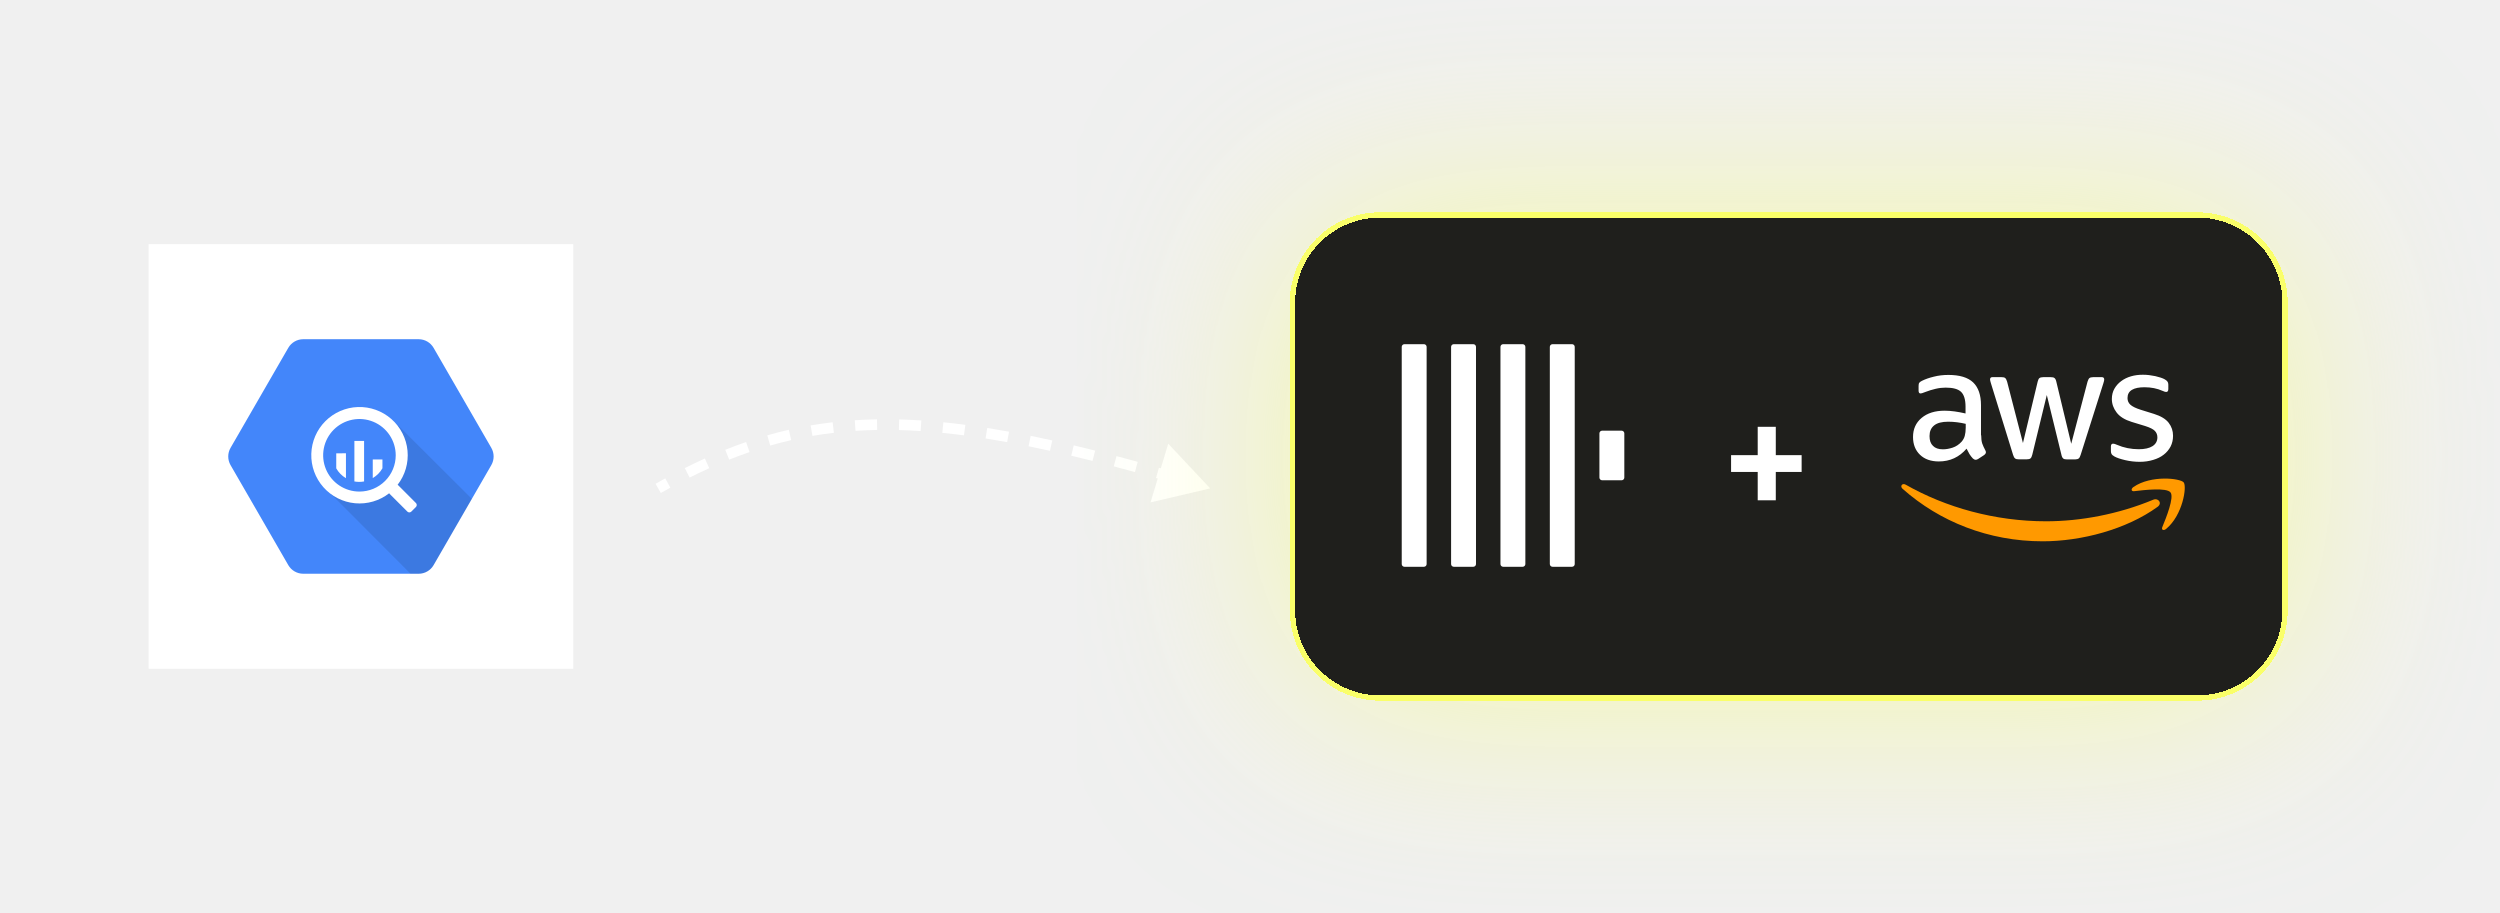
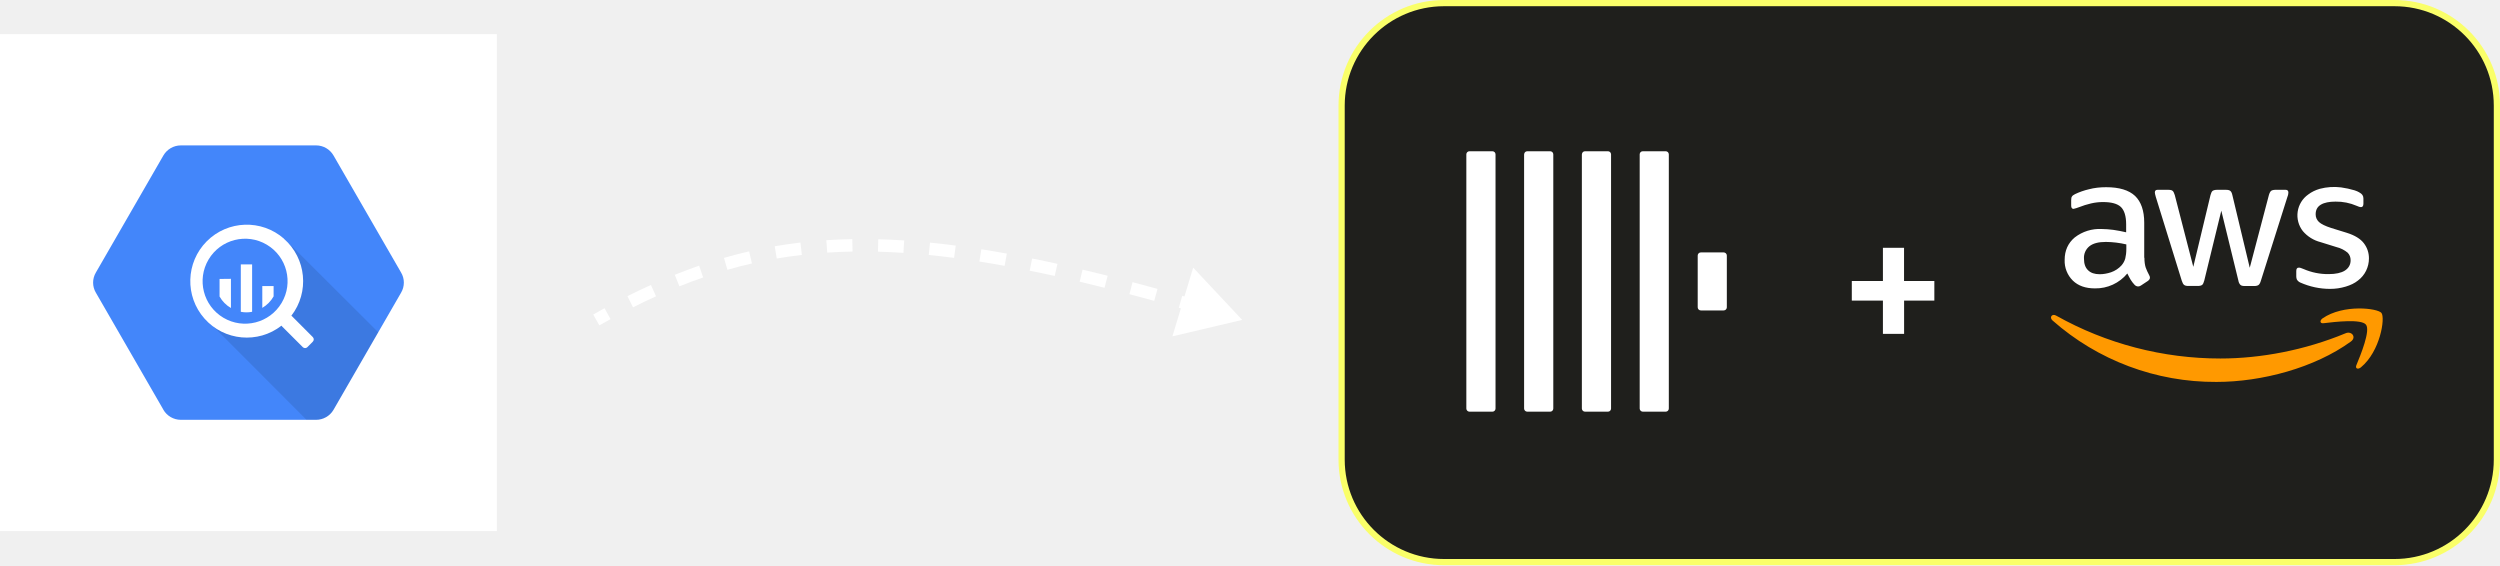
- <svg xmlns="http://www.w3.org/2000/svg" width="471" height="172" viewBox="0 0 471 172" fill="none">
-   <rect width="80" height="80" transform="translate(28 46)" fill="white" />
-   <path d="M54.312 106.466L43.436 87.627C42.855 86.62 42.855 85.38 43.436 84.374L54.312 65.535C54.893 64.53 55.965 63.91 57.125 63.909H78.888C80.044 63.914 81.111 64.534 81.689 65.535L92.564 84.374C93.145 85.38 93.145 86.62 92.564 87.627L81.688 106.466C81.107 107.471 80.035 108.091 78.875 108.092H57.117C55.959 108.088 54.891 107.469 54.31 106.466H54.312Z" fill="#4386FA" />
-   <path opacity="0.1" d="M74.794 79.934C74.794 79.934 77.818 87.186 73.696 91.297C69.574 95.408 62.069 92.777 62.069 92.777L77.336 108.086H78.886C80.047 108.084 81.119 107.464 81.698 106.459L88.898 93.992L74.794 79.934Z" fill="black" />
-   <path d="M78.365 94.773L75.031 91.432C74.995 91.395 74.953 91.363 74.908 91.338C76.326 89.512 76.994 87.213 76.776 84.911C76.559 82.609 75.472 80.477 73.737 78.948C72.002 77.42 69.749 76.611 67.438 76.685C65.127 76.76 62.931 77.713 61.298 79.35C59.665 80.987 58.718 83.185 58.649 85.496C58.58 87.807 59.395 90.058 60.928 91.789C62.46 93.52 64.596 94.602 66.898 94.814C69.201 95.026 71.497 94.352 73.32 92.93C73.344 92.973 73.374 93.012 73.409 93.047L76.75 96.388C76.848 96.486 76.981 96.541 77.12 96.541C77.259 96.541 77.392 96.486 77.49 96.388L78.365 95.513C78.463 95.415 78.518 95.282 78.518 95.143C78.518 95.005 78.463 94.871 78.365 94.773ZM67.719 92.612C66.367 92.613 65.045 92.212 63.921 91.461C62.796 90.71 61.92 89.642 61.403 88.393C60.885 87.144 60.75 85.769 61.013 84.443C61.277 83.117 61.928 81.899 62.884 80.943C63.84 79.987 65.058 79.336 66.385 79.072C67.711 78.808 69.085 78.944 70.334 79.461C71.584 79.978 72.651 80.855 73.402 81.979C74.153 83.103 74.554 84.425 74.554 85.777C74.554 87.59 73.834 89.328 72.552 90.61C71.27 91.892 69.531 92.612 67.719 92.612ZM63.349 85.412V88.237C63.784 89.005 64.414 89.646 65.176 90.093V85.395L63.349 85.412ZM66.767 83.07V90.705C67.371 90.816 67.99 90.816 68.594 90.705V83.07H66.767ZM72.052 88.231V86.558H70.227V90.073C70.987 89.628 71.617 88.99 72.053 88.223L72.052 88.231Z" fill="white" />
-   <path d="M228 92.011L220.095 83.595L216.758 94.649L228 92.011ZM124.494 92.881C125.096 92.539 125.696 92.205 126.294 91.877L125.334 90.123C124.727 90.455 124.118 90.795 123.506 91.142L124.494 92.881ZM129.921 89.973C131.16 89.35 132.393 88.76 133.622 88.203L132.796 86.381C131.542 86.95 130.285 87.551 129.023 88.186L129.921 89.973ZM137.381 86.597C138.658 86.085 139.934 85.609 141.214 85.169L140.562 83.278C139.251 83.73 137.944 84.217 136.637 84.74L137.381 86.597ZM145.107 83.939C146.417 83.564 147.733 83.224 149.06 82.921L148.614 80.971C147.251 81.283 145.9 81.631 144.556 82.017L145.107 83.939ZM153.064 82.12C154.395 81.891 155.74 81.698 157.102 81.539L156.87 79.552C155.472 79.715 154.092 79.914 152.726 80.149L153.064 82.12ZM161.175 81.169C162.515 81.082 163.874 81.027 165.256 81.002L165.221 79.003C163.808 79.027 162.417 79.084 161.045 79.174L161.175 81.169ZM169.35 81.021C170.693 81.056 172.058 81.119 173.448 81.209L173.578 79.213C172.163 79.121 170.772 79.057 169.402 79.022L169.35 81.021ZM177.53 81.547C178.865 81.68 180.224 81.837 181.609 82.018L181.868 80.035C180.464 79.852 179.085 79.692 177.728 79.557L177.53 81.547ZM185.682 82.607C187.012 82.817 188.366 83.047 189.745 83.298L190.103 81.33C188.709 81.077 187.34 80.844 185.994 80.631L185.682 82.607ZM193.786 84.076C195.105 84.344 196.447 84.629 197.813 84.931L198.245 82.978C196.868 82.673 195.515 82.386 194.183 82.116L193.786 84.076ZM201.829 85.852C203.143 86.164 204.478 86.491 205.836 86.832L206.324 84.893C204.958 84.549 203.614 84.22 202.291 83.906L201.829 85.852ZM209.834 87.863C211.144 88.209 212.474 88.567 213.826 88.939L214.356 87.01C212.998 86.637 211.661 86.277 210.345 85.93L209.834 87.863ZM217.795 90.049C219.096 90.419 220.415 90.8 221.755 91.192L222.317 89.273C220.973 88.879 219.648 88.497 218.342 88.126L217.795 90.049Z" fill="white" />
-   <g filter="url(#filter0_d_42_232)">
-     <rect x="244" y="41" width="186" height="90" rx="16" fill="#1F1F1C" shape-rendering="crispEdges" />
-     <rect x="243.5" y="40.5" width="187" height="91" rx="16.5" stroke="#FAFF69" shape-rendering="crispEdges" />
-     <path d="M264.085 65.346C264.085 65.095 264.294 64.844 264.588 64.844H268.274C268.526 64.844 268.777 65.053 268.777 65.346V106.277C268.777 106.529 268.567 106.78 268.274 106.78H264.588C264.336 106.78 264.085 106.57 264.085 106.277V65.346Z" fill="white" />
-     <path d="M273.386 65.346C273.386 65.095 273.595 64.844 273.889 64.844H277.575C277.827 64.844 278.078 65.053 278.078 65.346V106.277C278.078 106.529 277.868 106.78 277.575 106.78H273.889C273.637 106.78 273.386 106.57 273.386 106.277V65.346Z" fill="white" />
-     <path d="M282.686 65.346C282.686 65.095 282.895 64.844 283.189 64.844H286.875C287.127 64.844 287.378 65.053 287.378 65.346V106.277C287.378 106.529 287.169 106.78 286.875 106.78H283.189C282.937 106.78 282.686 106.57 282.686 106.277V65.346Z" fill="white" />
-     <path d="M291.987 65.346C291.987 65.095 292.196 64.844 292.49 64.844H296.176C296.428 64.844 296.679 65.053 296.679 65.346V106.277C296.679 106.529 296.47 106.78 296.176 106.78H292.49C292.238 106.78 291.987 106.57 291.987 106.277V65.346Z" fill="white" />
-     <path d="M301.33 81.643C301.33 81.391 301.539 81.14 301.833 81.14H305.519C305.771 81.14 306.022 81.35 306.022 81.643V89.98C306.022 90.231 305.813 90.483 305.519 90.483H301.833C301.581 90.483 301.33 90.273 301.33 89.98V81.643Z" fill="white" />
-     <path d="M331.152 94.256V88.915H326.135V85.751H331.152V80.41H334.559V85.751H339.427V88.915H334.559V94.256H331.152Z" fill="white" />
-     <path d="M373.255 81.998C373.255 82.644 373.326 83.168 373.451 83.552C373.593 83.936 373.77 84.354 374.019 84.808C374.108 84.948 374.143 85.087 374.143 85.21C374.143 85.384 374.037 85.558 373.806 85.733L372.687 86.466C372.527 86.571 372.367 86.623 372.225 86.623C372.047 86.623 371.87 86.536 371.692 86.379C371.443 86.117 371.23 85.838 371.053 85.558C370.875 85.262 370.698 84.93 370.502 84.529C369.117 86.134 367.376 86.937 365.28 86.937C363.788 86.937 362.598 86.518 361.728 85.681C360.857 84.843 360.413 83.726 360.413 82.33C360.413 80.847 360.946 79.642 362.03 78.735C363.113 77.827 364.552 77.374 366.381 77.374C366.985 77.374 367.607 77.426 368.264 77.513C368.921 77.6 369.596 77.74 370.307 77.897V76.623C370.307 75.297 370.023 74.372 369.472 73.831C368.904 73.29 367.944 73.028 366.577 73.028C365.955 73.028 365.316 73.098 364.658 73.255C364.001 73.412 363.362 73.604 362.74 73.848C362.456 73.971 362.243 74.04 362.119 74.075C361.994 74.11 361.905 74.128 361.834 74.128C361.586 74.128 361.461 73.953 361.461 73.587V72.731C361.461 72.452 361.497 72.243 361.586 72.121C361.674 71.998 361.834 71.876 362.083 71.754C362.705 71.44 363.451 71.178 364.321 70.969C365.191 70.742 366.115 70.637 367.092 70.637C369.206 70.637 370.751 71.108 371.745 72.051C372.722 72.993 373.22 74.424 373.22 76.344V81.998H373.255ZM366.044 84.651C366.63 84.651 367.234 84.546 367.873 84.337C368.513 84.127 369.081 83.743 369.561 83.22C369.845 82.888 370.058 82.522 370.165 82.103C370.271 81.684 370.342 81.178 370.342 80.585V79.852C369.827 79.73 369.277 79.625 368.708 79.555C368.14 79.485 367.589 79.45 367.039 79.45C365.849 79.45 364.978 79.677 364.392 80.148C363.806 80.62 363.522 81.283 363.522 82.155C363.522 82.976 363.735 83.587 364.179 84.005C364.605 84.442 365.227 84.651 366.044 84.651ZM380.307 86.536C379.987 86.536 379.774 86.484 379.632 86.361C379.49 86.257 379.365 86.012 379.259 85.681L375.085 72.19C374.978 71.841 374.925 71.615 374.925 71.492C374.925 71.213 375.067 71.056 375.351 71.056H377.092C377.429 71.056 377.66 71.108 377.784 71.231C377.927 71.335 378.033 71.58 378.14 71.911L381.124 83.464L383.895 71.911C383.983 71.562 384.09 71.335 384.232 71.231C384.374 71.126 384.623 71.056 384.942 71.056H386.363C386.701 71.056 386.932 71.108 387.074 71.231C387.216 71.335 387.34 71.58 387.411 71.911L390.218 83.604L393.291 71.911C393.397 71.562 393.521 71.335 393.646 71.231C393.788 71.126 394.019 71.056 394.338 71.056H395.99C396.275 71.056 396.434 71.196 396.434 71.492C396.434 71.58 396.417 71.667 396.399 71.772C396.381 71.876 396.346 72.016 396.275 72.208L391.994 85.698C391.887 86.047 391.763 86.274 391.621 86.379C391.479 86.484 391.248 86.553 390.946 86.553H389.418C389.081 86.553 388.85 86.501 388.708 86.379C388.566 86.257 388.442 86.03 388.371 85.681L385.617 74.424L382.882 85.663C382.793 86.012 382.687 86.239 382.545 86.361C382.403 86.484 382.154 86.536 381.834 86.536H380.307ZM403.131 87.007C402.207 87.007 401.283 86.902 400.395 86.693C399.507 86.484 398.814 86.257 398.353 85.995C398.068 85.838 397.873 85.663 397.802 85.506C397.731 85.349 397.695 85.175 397.695 85.017V84.127C397.695 83.761 397.838 83.587 398.104 83.587C398.211 83.587 398.317 83.604 398.424 83.639C398.53 83.674 398.69 83.743 398.868 83.813C399.472 84.075 400.129 84.284 400.822 84.424C401.532 84.564 402.225 84.634 402.935 84.634C404.054 84.634 404.925 84.442 405.528 84.058C406.132 83.674 406.452 83.115 406.452 82.4C406.452 81.911 406.292 81.51 405.972 81.178C405.653 80.847 405.049 80.55 404.179 80.271L401.603 79.485C400.306 79.084 399.347 78.49 398.761 77.705C398.175 76.937 397.873 76.082 397.873 75.175C397.873 74.442 398.033 73.796 398.353 73.237C398.672 72.679 399.099 72.19 399.632 71.806C400.164 71.405 400.768 71.108 401.479 70.899C402.189 70.69 402.935 70.602 403.717 70.602C404.107 70.602 404.516 70.62 404.907 70.672C405.315 70.725 405.688 70.794 406.061 70.864C406.417 70.951 406.754 71.039 407.074 71.143C407.393 71.248 407.642 71.353 407.82 71.457C408.068 71.597 408.246 71.737 408.353 71.894C408.459 72.033 408.512 72.225 408.512 72.47V73.29C408.512 73.656 408.37 73.848 408.104 73.848C407.962 73.848 407.731 73.778 407.429 73.639C406.417 73.185 405.28 72.958 404.019 72.958C403.006 72.958 402.207 73.115 401.656 73.447C401.106 73.778 400.822 74.285 400.822 75C400.822 75.489 400.999 75.908 401.354 76.239C401.71 76.571 402.367 76.902 403.308 77.199L405.83 77.984C407.109 78.386 408.033 78.944 408.583 79.66C409.134 80.375 409.401 81.196 409.401 82.103C409.401 82.853 409.241 83.534 408.939 84.127C408.619 84.721 408.193 85.244 407.642 85.663C407.091 86.1 406.434 86.414 405.671 86.641C404.871 86.885 404.036 87.007 403.131 87.007Z" fill="white" />
-     <path fill-rule="evenodd" clip-rule="evenodd" d="M406.487 95.489C400.643 99.73 392.153 101.981 384.853 101.981C374.622 101.981 365.404 98.264 358.441 92.086C357.891 91.597 358.388 90.934 359.045 91.318C366.576 95.611 375.866 98.211 385.475 98.211C391.958 98.211 399.08 96.885 405.634 94.162C406.611 93.726 407.446 94.791 406.487 95.489Z" fill="#FF9900" />
-     <path fill-rule="evenodd" clip-rule="evenodd" d="M408.92 92.766C408.174 91.824 403.983 92.312 402.082 92.539C401.514 92.609 401.425 92.121 401.94 91.754C405.279 89.45 410.768 90.114 411.407 90.881C412.047 91.667 411.229 97.059 408.103 99.642C407.624 100.044 407.162 99.834 407.375 99.311C408.086 97.583 409.666 93.691 408.92 92.766Z" fill="#FF9900" />
+ <svg xmlns="http://www.w3.org/2000/svg" width="402.5" height="91" viewBox="0 0 402.5 91">
+   <g fill="none" fill-rule="evenodd">
+     <g fill-rule="nonzero">
+       <path fill="#FFF" d="M0 5.5h80v80H0z" />
+       <path fill="#4386FA" d="M26.31 65.97 15.44 47.13c-.6-1-.6-2.25 0-3.26L26.3 25.04c.58-1 1.65-1.63 2.81-1.63H50.9c1.15 0 2.22.62 2.8 1.63l10.87 18.83c.6 1 .6 2.25 0 3.26L53.7 65.97a3.25 3.25 0 0 1-2.81 1.62H29.11a3.26 3.26 0 0 1-2.81-1.62h.01Z" />
+       <path fill="#000" d="M46.8 39.43s3.02 7.26-1.1 11.37c-4.13 4.1-11.63 1.48-11.63 1.48l15.27 15.3h1.55c1.16 0 2.23-.62 2.8-1.62l7.2-12.47-14.1-14.06h.01Z" opacity=".1" />
+       <path fill="#FFF" d="M45.71 38.44a9.09 9.09 0 0 1 1.2 12.39c.04.03.09.06.12.1l3.33 3.34a.52.52 0 0 1 0 .74l-.87.88a.52.52 0 0 1-.74 0l-3.34-3.34-.09-.12a9.09 9.09 0 1 1 .4-14Zm-12.13 3.34a6.84 6.84 0 1 0 11.76 6.99 6.84 6.84 0 0 0-11.76-6.99Zm7.01.79v7.63c-.6.12-1.22.12-1.82 0v-7.63h1.82Zm-3.41 2.32v4.7a4.92 4.92 0 0 1-1.83-1.85v-2.83l1.83-.02Zm6.87 1.17v1.66a5.02 5.02 0 0 1-1.82 1.85v-3.51h1.82Z" />
+     </g>
+     <path fill="#FFF" fill-rule="nonzero" d="m200 51.51-7.9-8.42-3.34 11.06L200 51.5v.01Zm-103.5.87c.6-.34 1.2-.68 1.8-1l-.97-1.76-1.82 1.02.98 1.74h.01Zm5.42-2.9a95.67 95.67 0 0 1 3.7-1.78l-.82-1.82c-1.26.57-2.52 1.17-3.78 1.8l.9 1.8Zm7.46-3.38c1.28-.51 2.55-1 3.83-1.43l-.65-1.9a104 104 0 0 0-3.92 1.47l.74 1.86Zm7.73-2.66c1.3-.38 2.62-.72 3.95-1.02l-.45-1.95c-1.36.31-2.71.66-4.05 1.05l.55 1.92Zm7.95-1.82a76.1 76.1 0 0 1 4.04-.58l-.23-1.99c-1.4.17-2.78.36-4.14.6l.33 1.97Zm8.12-.95a86 86 0 0 1 4.08-.17l-.04-2c-1.41.03-2.8.08-4.18.17l.14 2Zm8.17-.15c1.34.04 2.7.1 4.1.19l.13-2c-1.42-.09-2.8-.15-4.18-.19l-.05 2Zm8.18.53c1.34.13 2.7.29 4.08.47l.26-1.98c-1.4-.19-2.78-.35-4.14-.48l-.2 1.99Zm8.15 1.06c1.33.2 2.69.44 4.06.69l.36-1.97c-1.4-.25-2.76-.49-4.1-.7l-.32 1.98Zm8.1 1.47c1.32.26 2.67.55 4.03.85l.44-1.95c-1.38-.3-2.74-.6-4.07-.86l-.4 1.96Zm8.05 1.77c1.31.31 2.65.64 4 .98l.5-1.94-4.04-.98-.46 1.94Zm8 2.01c1.31.35 2.64.7 4 1.08l.53-1.93-4.02-1.08-.5 1.93h-.01Zm7.96 2.19 3.97 1.14.56-1.92c-1.35-.4-2.67-.77-3.98-1.14l-.55 1.92Z" />
+     <g transform="translate(215.5)">
+       <rect width="186" height="90" x=".5" y=".5" fill="#1F1F1C" stroke="#FAFF69" rx="16.5" />
+       <path fill="#FFF" fill-rule="nonzero" d="M20.58 24.85c0-.26.21-.5.5-.5h3.7c.25 0 .5.2.5.5v40.93a.5.5 0 0 1-.5.5h-3.7a.51.51 0 0 1-.5-.5V24.85Zm9.31 0c0-.26.2-.5.5-.5h3.69c.25 0 .5.2.5.5v40.93a.5.5 0 0 1-.5.5h-3.7a.51.51 0 0 1-.5-.5V24.85h.01Zm9.3 0c0-.26.2-.5.5-.5h3.69c.25 0 .5.2.5.5v40.93a.5.5 0 0 1-.5.5h-3.7a.51.51 0 0 1-.5-.5V24.85h.01Zm9.3 0c0-.26.2-.5.5-.5h3.69c.25 0 .5.2.5.5v40.93a.5.5 0 0 1-.5.5h-3.69a.51.51 0 0 1-.5-.5V24.85Zm9.34 16.29c0-.25.2-.5.5-.5h3.69c.25 0 .5.21.5.5v8.34c0 .25-.2.5-.5.5h-3.69a.5.5 0 0 1-.5-.5v-8.34Zm29.82 12.62V48.4h-5.01v-3.16h5.01V39.9h3.4v5.34h4.88v3.16h-4.87v5.35h-3.4zm35.94-23.62c2.12 0 3.66.47 4.66 1.41.97.94 1.47 2.37 1.47 4.3v5.65h.03c0 .64.08 1.17.2 1.55.14.39.32.8.57 1.26.09.14.12.28.12.4 0 .17-.1.35-.33.52l-1.12.74c-.14.1-.3.15-.46.15a.82.82 0 0 1-.54-.24 5.34 5.34 0 0 1-.64-.82c-.18-.3-.35-.63-.55-1.03a6.6 6.6 0 0 1-5.22 2.4c-1.5 0-2.68-.41-3.55-1.25a4.44 4.44 0 0 1-1.32-3.35c0-1.48.54-2.69 1.62-3.6a6.54 6.54 0 0 1 4.35-1.36c.6 0 1.23.06 1.88.14.66.09 1.34.23 2.05.39v-1.28c0-1.32-.29-2.25-.84-2.79-.57-.54-1.53-.8-2.9-.8-.62 0-1.25.07-1.91.22-.66.16-1.3.35-1.92.6-.3.12-.6.21-.9.28-.25 0-.38-.18-.38-.54v-.86c0-.28.04-.49.13-.6.08-.13.24-.25.5-.38.71-.34 1.46-.6 2.23-.78.87-.23 1.8-.33 2.77-.33Zm-.05 8.81c-1.2 0-2.06.23-2.65.7-.6.49-.92 1.23-.87 2 0 .83.22 1.44.66 1.86.43.43 1.05.64 1.86.64h.01c.58 0 1.18-.1 1.82-.31a4.1 4.1 0 0 0 1.7-1.12c.28-.33.49-.7.6-1.12.1-.42.17-.92.17-1.52v-.73a15.03 15.03 0 0 0-3.3-.4Zm13.27 7.09c-.32 0-.54-.06-.68-.18-.14-.1-.26-.35-.37-.68l-4.18-13.49c-.1-.35-.15-.58-.15-.7 0-.28.14-.43.42-.43h1.74c.34 0 .57.05.7.17.14.1.24.35.35.68l2.98 11.55 2.77-11.55c.1-.35.2-.57.34-.68.14-.1.4-.17.71-.17h1.42c.34 0 .57.05.71.17.15.1.27.35.34.68l2.8 11.7 3.08-11.7c.1-.35.23-.57.36-.68.14-.1.37-.17.69-.17h1.65c.28 0 .44.14.44.43l-.03.28c-.02.1-.05.25-.13.44L148.5 45.2c-.1.35-.23.57-.37.68-.14.1-.37.17-.67.17h-1.53c-.34 0-.57-.05-.71-.17-.19-.19-.3-.44-.34-.7l-2.75-11.26-2.74 11.24c-.09.35-.2.58-.33.7-.15.12-.4.18-.72.18h-1.53Zm22.82.47c-1.65 0-3.27-.35-4.78-1.02-.23-.1-.42-.27-.55-.48-.07-.16-.1-.34-.1-.5v-.88c0-.37.14-.54.4-.54.11 0 .22.01.32.05.11.03.27.1.45.17 1.28.56 2.66.84 4.06.82 1.12 0 2-.19 2.6-.57.6-.39.92-.94.92-1.66 0-.49-.16-.89-.48-1.22a4.47 4.47 0 0 0-1.8-.9l-2.57-.8c-1.1-.28-2.1-.9-2.84-1.77a4.11 4.11 0 0 1 .87-5.9c.53-.4 1.14-.7 1.85-.91a9.07 9.07 0 0 1 3.43-.23c.73.1 1.46.26 2.17.47.31.1.56.21.74.32.25.14.43.28.53.43a1 1 0 0 1 .16.58v.82c0 .37-.14.56-.4.56-.15 0-.38-.07-.68-.21a8.25 8.25 0 0 0-3.41-.68c-1.01 0-1.81.16-2.36.49-.55.33-.84.83-.84 1.55 0 .49.18.9.53 1.24.36.33 1.02.66 1.96.96l2.52.78c1.28.4 2.2.96 2.75 1.68.55.72.82 1.54.82 2.44 0 1.4-.64 2.72-1.76 3.56-.55.44-1.2.75-1.97.98a8.6 8.6 0 0 1-2.54.37Z" />
+       <path fill="#F90" d="M115.55 50.82a54 54 0 0 0 26.43 6.9c6.48 0 13.6-1.34 20.15-4.06.98-.43 1.82.63.86 1.33-5.85 4.24-14.34 6.5-21.64 6.5a39.53 39.53 0 0 1-26.4-9.9c-.56-.5-.06-1.16.6-.77Zm52.36-.44c.64.79-.18 6.18-3.3 8.76-.49.4-.95.2-.74-.33.72-1.73 2.3-5.62 1.55-6.54-.75-.95-4.94-.46-6.84-.23-.57.07-.65-.42-.14-.79 3.34-2.3 8.83-1.64 9.47-.87Z" />
+     </g>
  </g>
-   <defs>
-     <filter id="filter0_d_42_232" x="203" y="0" width="268" height="172" filterUnits="userSpaceOnUse" color-interpolation-filters="sRGB">
-       <feFlood flood-opacity="0" result="BackgroundImageFix" />
-       <feColorMatrix in="SourceAlpha" type="matrix" values="0 0 0 0 0 0 0 0 0 0 0 0 0 0 0 0 0 0 127 0" result="hardAlpha" />
-       <feOffset />
-       <feGaussianBlur stdDeviation="20" />
-       <feComposite in2="hardAlpha" operator="out" />
-       <feColorMatrix type="matrix" values="0 0 0 0 0.98 0 0 0 0 1 0 0 0 0 0.412 0 0 0 0.5 0" />
-       <feBlend mode="normal" in2="BackgroundImageFix" result="effect1_dropShadow_42_232" />
-       <feBlend mode="normal" in="SourceGraphic" in2="effect1_dropShadow_42_232" result="shape" />
-     </filter>
-   </defs>
</svg>
